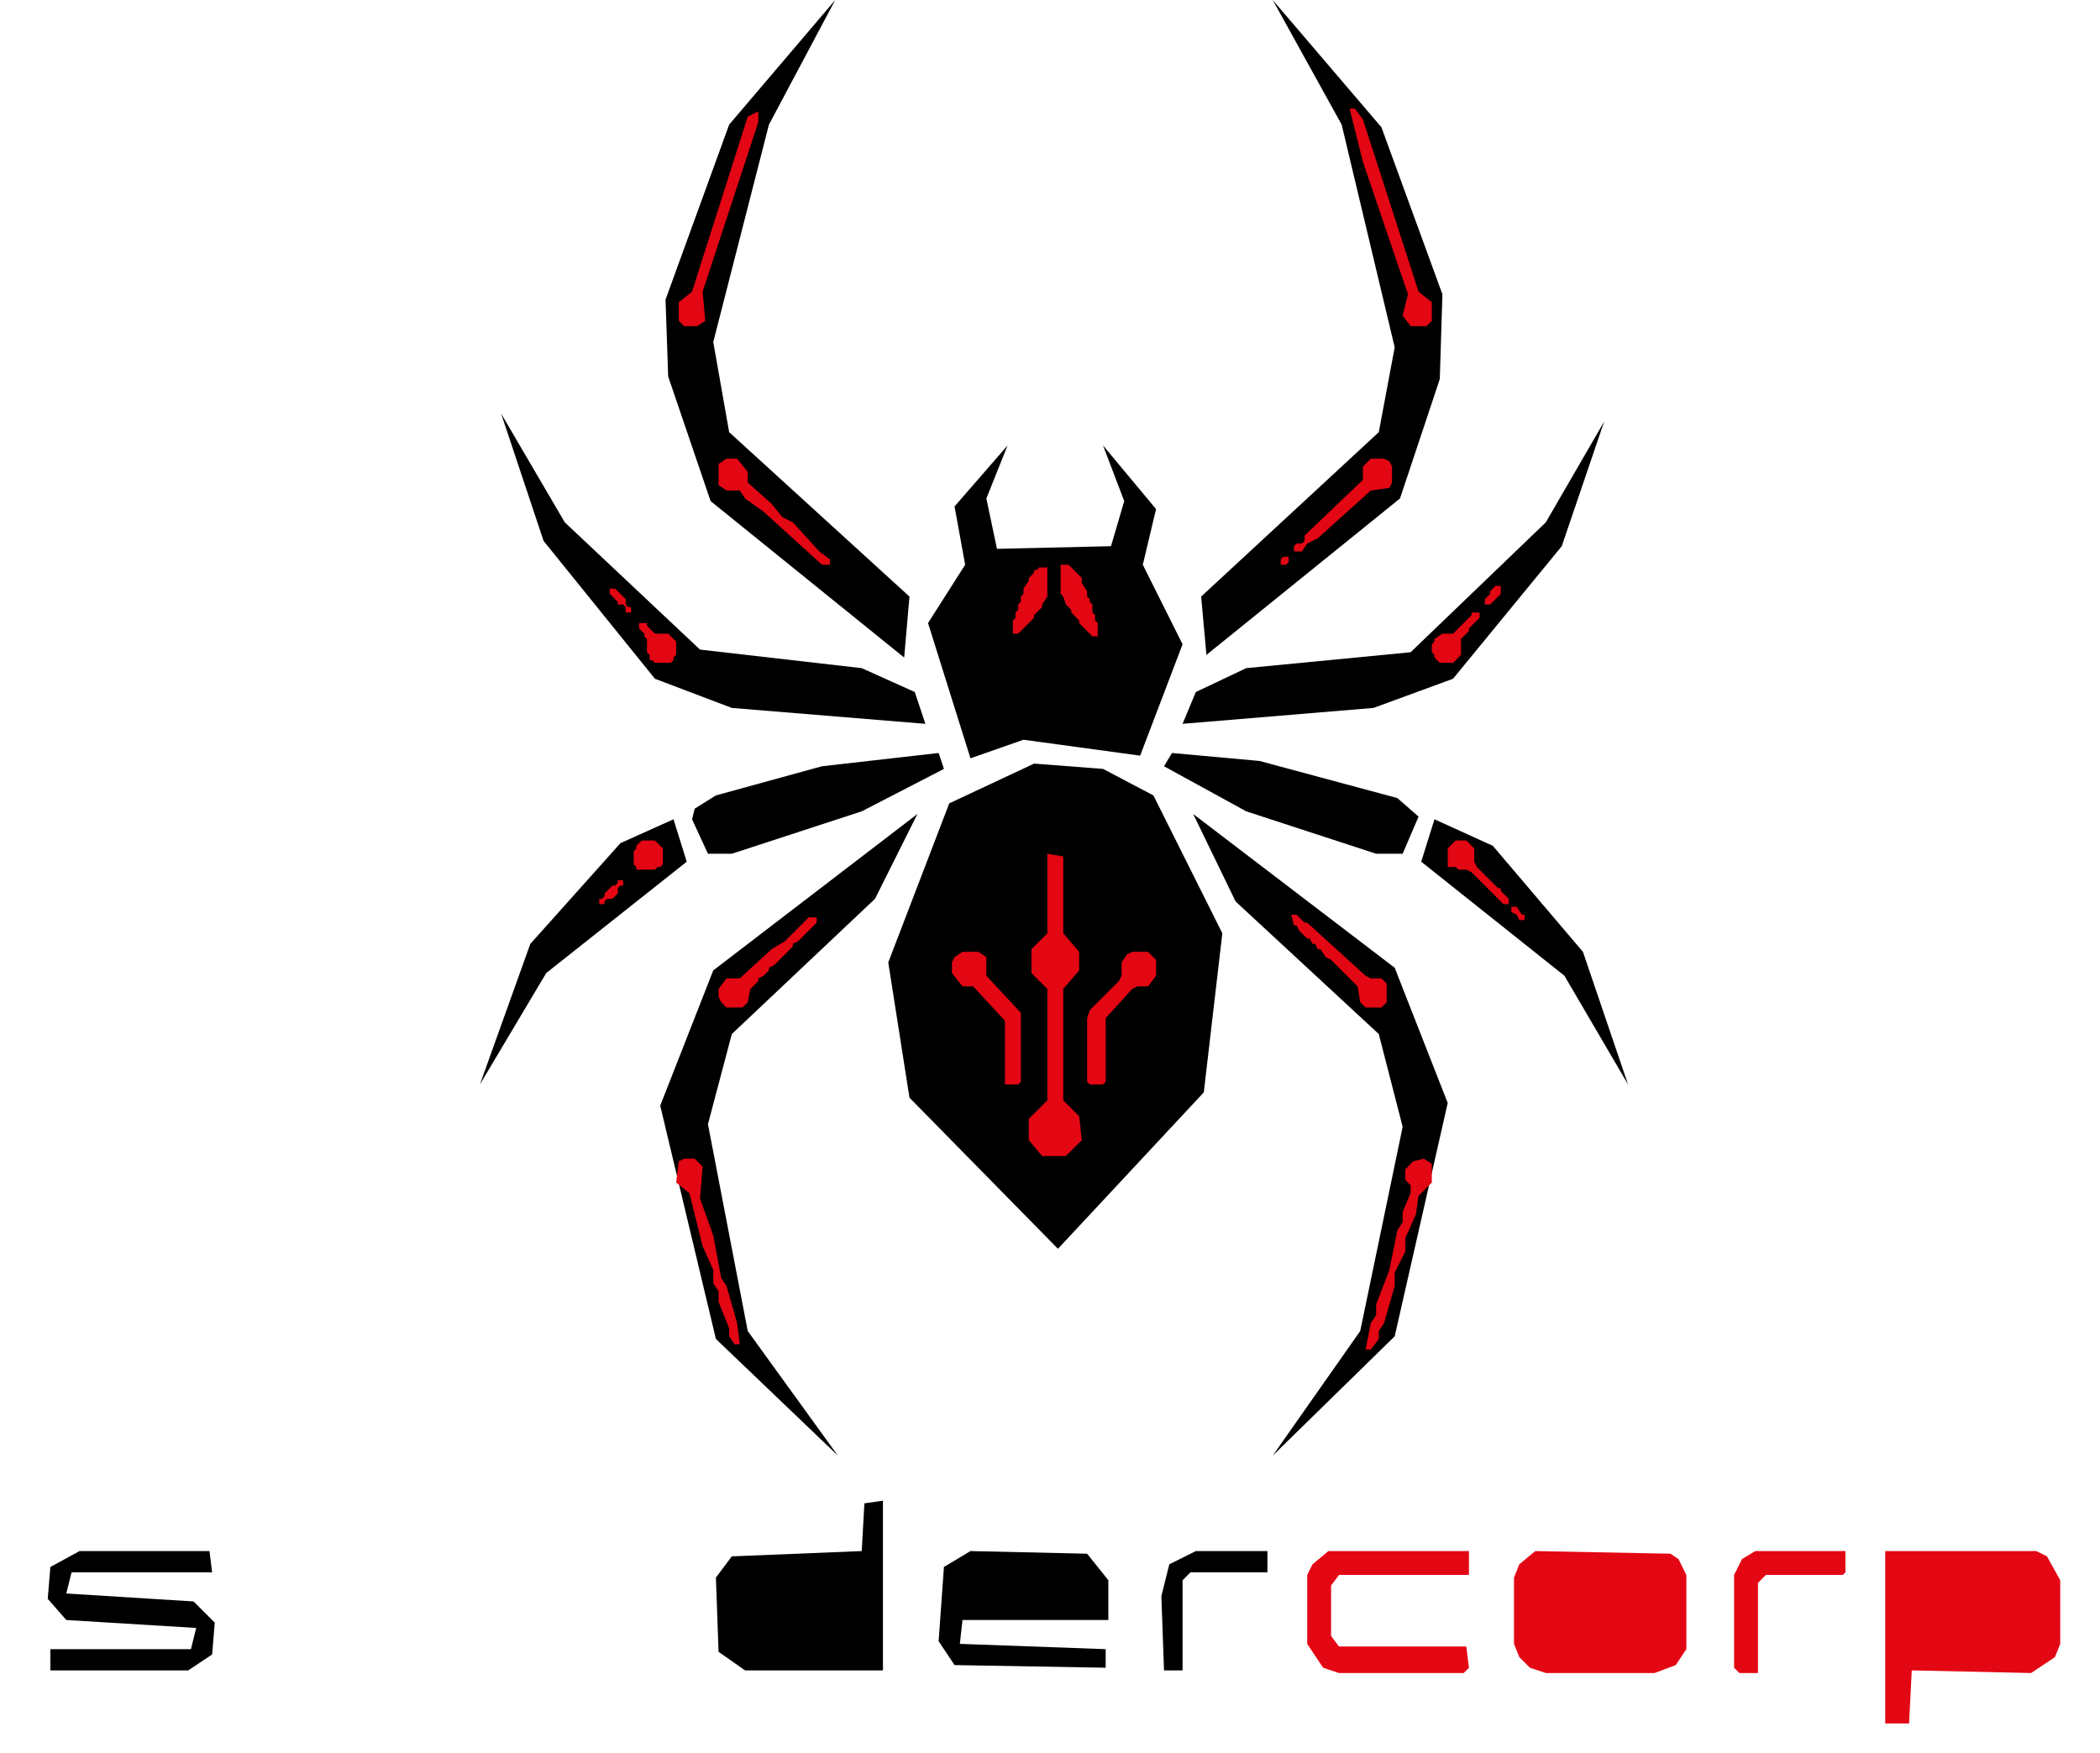
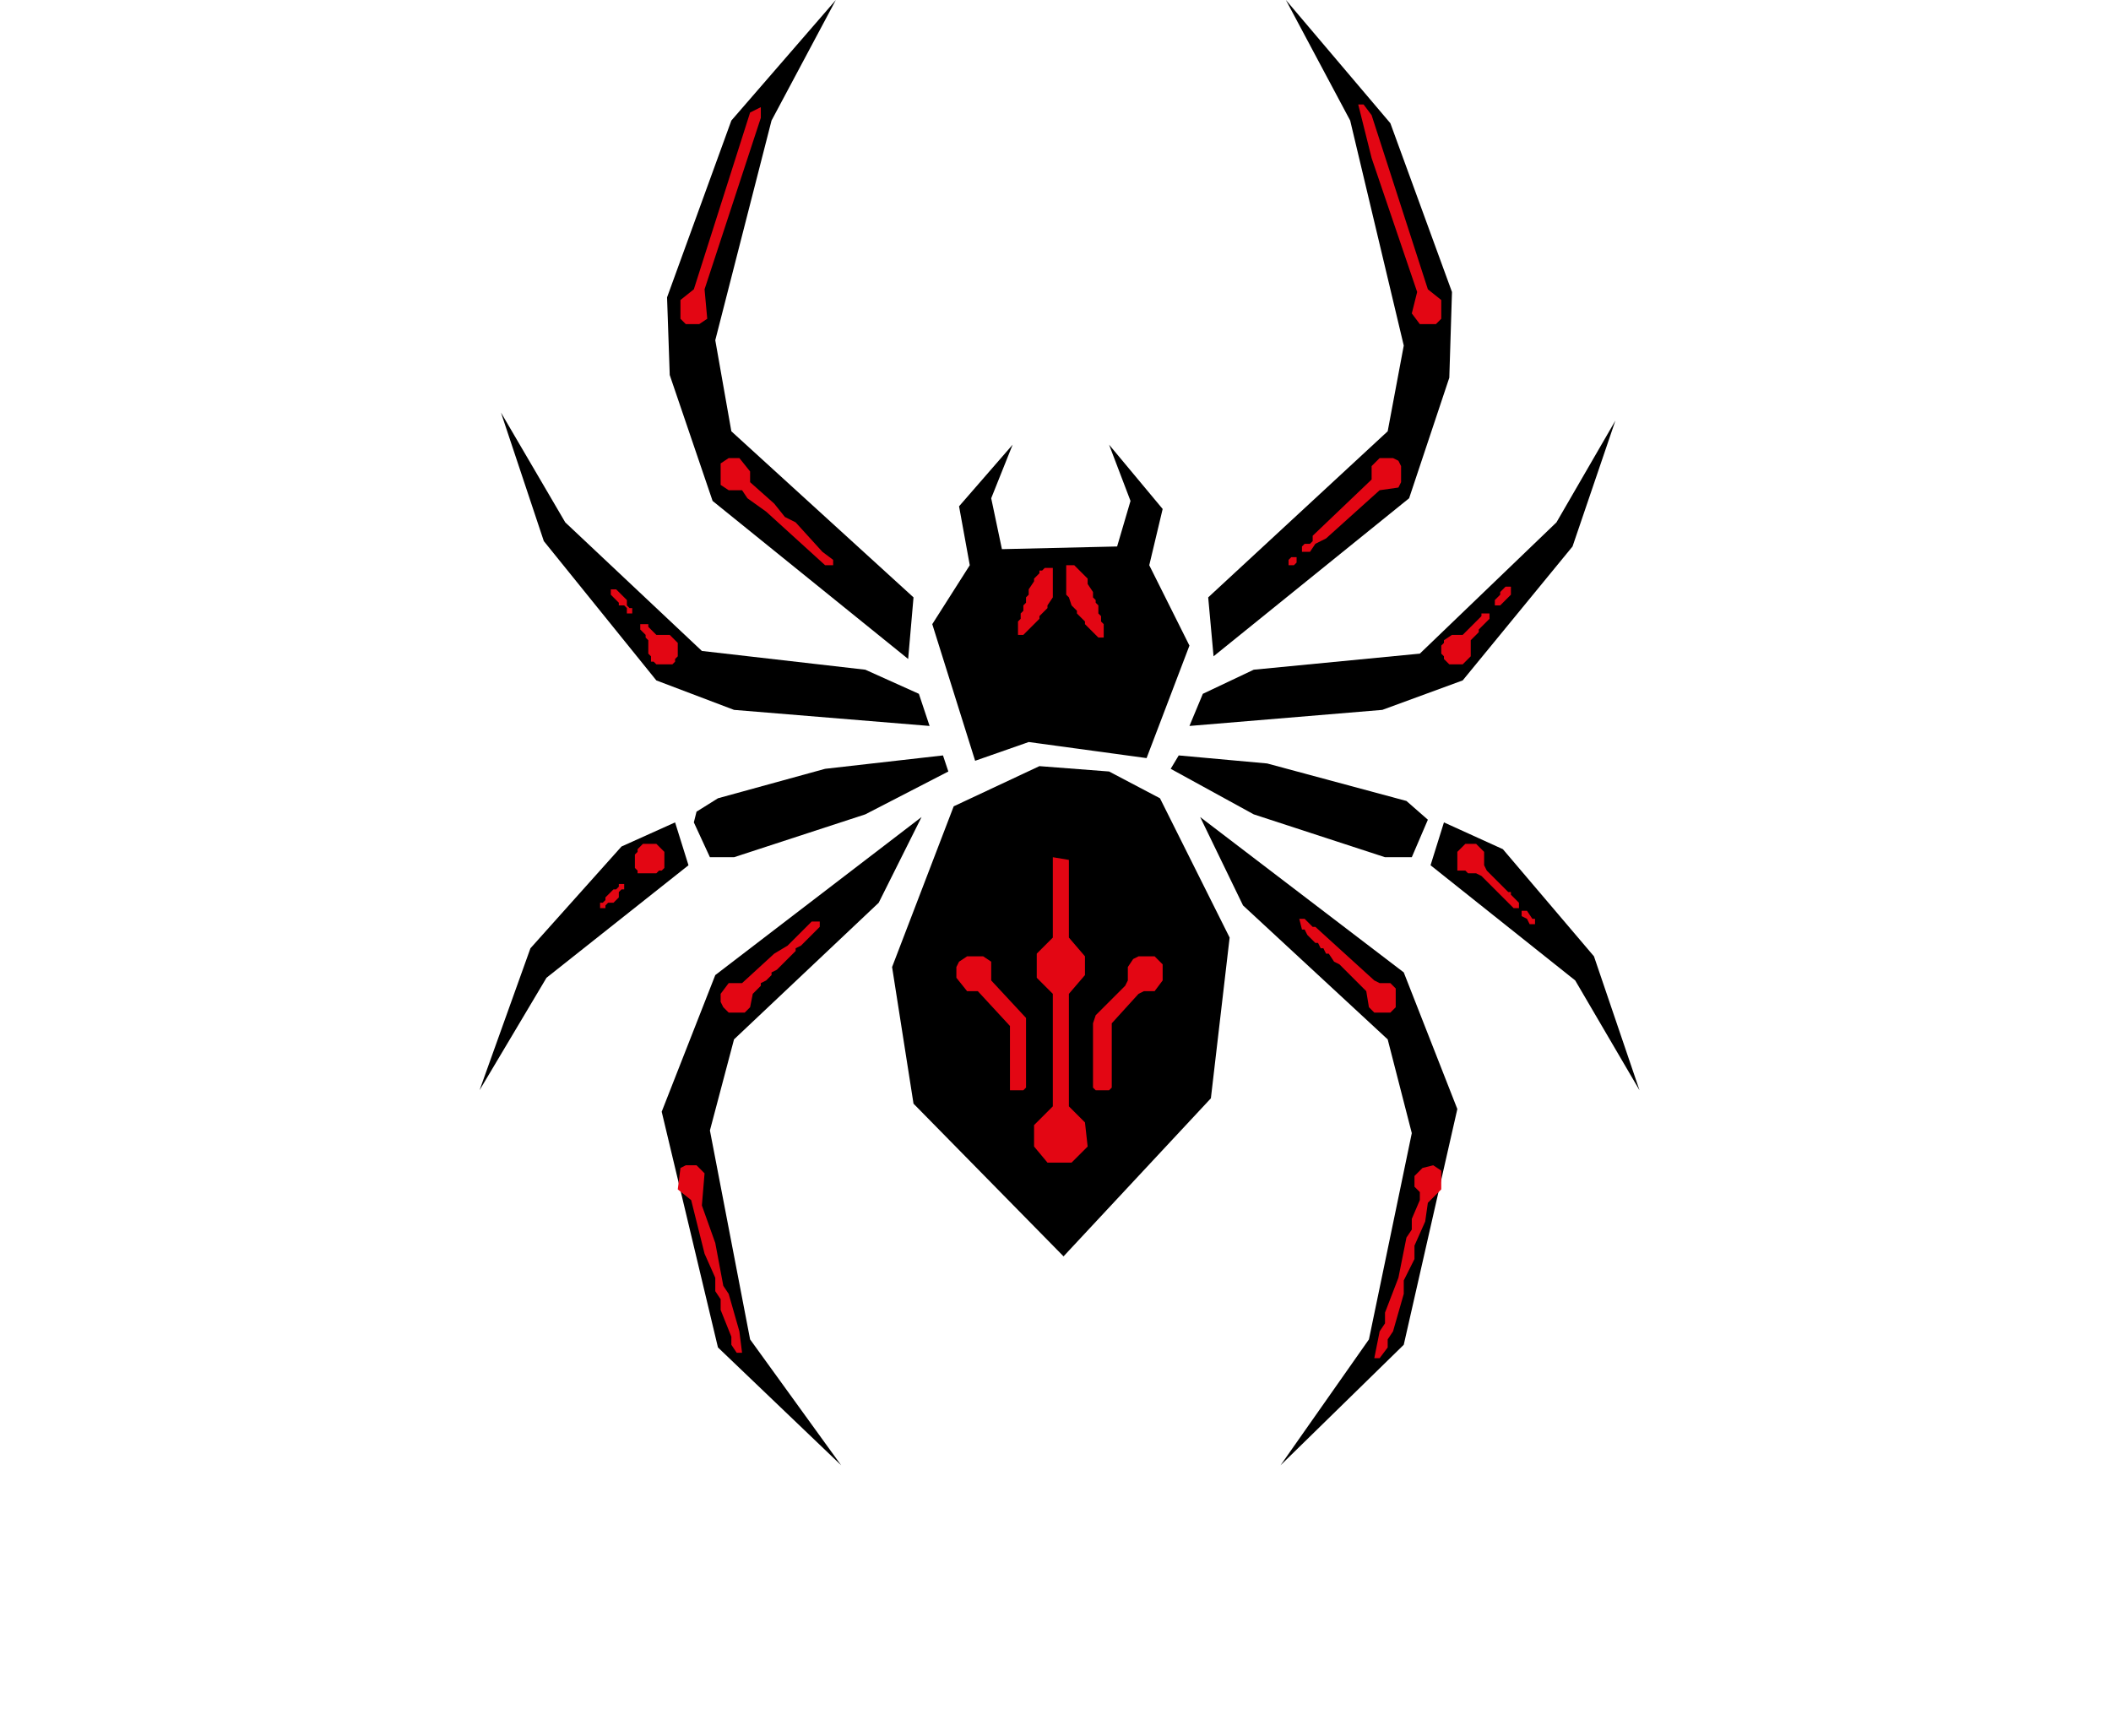
- <svg xmlns="http://www.w3.org/2000/svg" fill="none" aria-label="spydercorp" viewBox="0 0 198 165.25">
+ <svg xmlns="http://www.w3.org/2000/svg" fill="none" aria-hidden="true" viewBox="0 0 197 162">
  <g fill="currentColor" class="logo-mark__body">
-     <path d="M119.5 146.25h-6.75l-2.5 1.25-.75 3 .25 7h1.75V149l.75-.75h7.25ZM89 147.75l-.5 7L90 157l14.25.25v-1.75L90.5 155l.25-2.25h13.75V149l-2-2.5-11-.25Z" />
-     <path d="m90.5 148.75.5-.5h10.75l.75.75v1.75l-11.75.25ZM4.75 147.75l-.25 3 1.75 2 12.25.75-.5 2H4.75v2h13L20 156l.25-3-2-2-12-.75.5-2H20l-.25-2H7.5ZM83.25 141.5l-1.75.25-.25 4.5-12.25.5-1.5 2 .25 7 2.5 1.75h13Z" />
-     <path d="m69.5 148.75.5-.5h11.25l.25 7-11.5.25-.75-1ZM135.25 77.25l-1.25 4L147.5 92l6 10.25-4.25-12.5-8.5-10ZM63.5 77.25l-5 2.25L50 89l-4.75 13.25 6.25-10.5 13.25-10.5Z" />
-     <path d="m60.25 79.5.25-.25h1.25l.25.25v1l-.25.25H60.5l-.25-.25ZM112.5 76.75l4 8.25L130 97.5l2.25 8.75-4 19.25-8.25 11.75L131.5 126l5-22-5-12.75Z" />
-     <path d="m128 92.25.25-.25h1.5l.25.25h.25l.75.75v1.25l-.75.75h-1.5l-.75-.75ZM86.5 76.75 67.25 91.5l-5 12.75 5.25 22 11.5 11-8.5-11.75-3.75-19.5L69 97.5l13.5-12.75Z" />
-     <path d="M69 92h1.5l.25.25v2L70 95h-1.5l-.75-.75V93l.75-.75h.25ZM97.5 72l-8 3.75-5.75 15 2 12.75 14 14.25L113.5 103l1.75-15-6.5-13-4.75-2.5Z" />
-     <path d="M103 95h1l.25.25V102l-.25.25h-1.25l-.25-.25v-6.5ZM94.25 94.25h1l.25.5.75.5.25.75v5.75l-.5.5h-1l-.5-.5v-6l-.5-.25v-1ZM105.75 91.75l.25-.25h1l.25.25V93l-.25.25h-1l-.25-.25ZM92 91.5h1l.25.25V93l-.25.25h-1.25L91.5 93v-1ZM99 80.5l1.5.75v8l1.25.25-1.5 7.25.25 7.25 1.5 3.5h-1.5l-.25-2-1.75.75v1l2.25.5-.25 1.25h-2.25L97 107.75v-2.25l1.5-1.5V93L97 90l1.5-1.75ZM109.75 72.25l7.75 4.25 12.25 4h2.5l1.5-3.5-2-1.75-13-3.5-8.25-.75ZM88.5 71l-11 1.25-10 2.75-2 1.25-.25 1 1.5 3.25H69l12.25-4 7.75-4ZM95 42l-5 5.75 1 5.5-3.5 5.5 4 12.75 5-1.75 11 1.5 4-10.5-3.75-7.5L109 48l-5-6 2 5.25-1.25 4.25-10.75.25L93 47Z" />
-     <path d="m98.5 54 .25.25v2l-.5 1-.75.75-.25.5h-1l-.25-.25V57l.25-.25V56l.25-.25v-.5l.25-.5.75-.75ZM100.25 53.75h1l.75.75.25 1 .5.75.25 1.25.25.25v1L103 59h-1l-1-1.25-.25-.75-.75-.75V54ZM151.25 39.75l-5.5 9.5L133 61.5 117.5 63l-4.75 2.25-1.25 3 18-1.5L137 64l10.25-12.5Z" />
-     <path d="M136 59.75h1.5l.25.25v1.75l-.75.75h-1.25l-.75-.75V60.5l.5-.5h.25ZM47.25 39l4 12 10.5 13L69 66.75l18.25 1.5-1-3-5-2.25L66 61.25l-12.75-12Z" />
-     <path d="m61 60 .25-.25H63l.75.75V62l-.5.5h-1.5l-.75-.75ZM120 0l6.5 11.75 5 21-1.5 8-16.75 15.5.5 5.5L132 47l3.75-11.25.25-8L130.25 12Z" />
-     <path d="M129 43.25h1.5l.75.75v1.5l-.75.75h-2l-.25-.25v-1.75l.5-.5v-.25ZM132.75 27.5h1l.25.25h.25l.75.75v1.75l-.5.5H133l-.75-.75v-1.5l.25-.25v-.5ZM78.75 0l-10 11.75-6 16.5.25 7.25 4 11.75L85.25 62l.5-5.75-17-15.5-1.5-8.5 5.25-20.5Z" />
-     <path d="M68 43.5h.25l.25-.25h1l1 1V46l-.25.25H68.5l-.25-.25H68l-.5-.5v-1.25ZM64.75 27.75H66l.5.75v1.75l-.75.5H64.5l-.75-.75v-1.25Z" />
+     <path d="m134.75 76.75-1.25 4L147 91.5l6 10.25-4.25-12.5-8.5-10ZM63 76.75 58 79l-8.5 9.5-4.75 13.25L51 91.25l13.25-10.5Z" />
+     <path d="m59.75 79 .25-.25h1.25l.25.25v1l-.25.25H60l-.25-.25ZM112 76.25l4 8.25L129.5 97l2.25 8.75-4 19.25-8.25 11.75L131 125.5l5-22-5-12.75Z" />
+     <path d="m127.5 91.75.25-.25h1.5l.25.25h.25l.75.75v1.25l-.75.75h-1.5l-.75-.75ZM86 76.25 66.75 91l-5 12.75 5.25 22 11.5 11L70 125l-3.75-19.5L68.5 97 82 84.25Z" />
+     <path d="M68.5 91.5H70l.25.25v2l-.75.75H68l-.75-.75V92.5l.75-.75h.25ZM97 71.5l-8 3.75-5.75 15 2 12.75 14 14.25L113 102.5l1.75-15-6.5-13-4.75-2.5Z" />
+     <path d="M102.5 94.5h1l.25.25v6.75l-.25.25h-1.25l-.25-.25V95ZM93.75 93.75h1l.25.5.75.5.25.75v5.75l-.5.5h-1l-.5-.5v-6l-.5-.25v-1ZM105.25 91.25l.25-.25h1l.25.25v1.25l-.25.25h-1l-.25-.25ZM91.5 91h1l.25.25v1.25l-.25.25h-1.25L91 92.5v-1ZM98.5 80l1.5.75v8l1.25.25-1.5 7.25.25 7.25 1.5 3.5H100l-.25-2-1.75.75v1l2.25.5-.25 1.25h-2.25l-1.25-1.25V105l1.5-1.5v-11l-1.5-3 1.5-1.75ZM109.25 71.75 117 76l12.25 4h2.5l1.5-3.5-2-1.75-13-3.5-8.25-.75ZM88 70.5l-11 1.25-10 2.75-2 1.25-.25 1 1.5 3.25h2.25l12.25-4 7.75-4ZM94.5 41.5l-5 5.75 1 5.5-3.5 5.5L91 71l5-1.75 11 1.5 4-10.5-3.75-7.5 1.25-5.25-5-6 2 5.25-1.25 4.25-10.75.25-1-4.75Z" />
+     <path d="m98 53.5.25.25v2l-.5 1-.75.75-.25.5h-1l-.25-.25V56.5l.25-.25v-.75l.25-.25v-.5l.25-.5.75-.75ZM99.75 53.25h1l.75.75.25 1 .5.75.25 1.25.25.25v1l-.25.25h-1l-1-1.25-.25-.75-.75-.75V53.5ZM150.75 39.25l-5.5 9.5L132.5 61 117 62.5l-4.75 2.25-1.25 3 18-1.5 7.5-2.75L146.75 51Z" />
+     <path d="M135.5 59.25h1.5l.25.25v1.75l-.75.75h-1.25l-.75-.75V60l.5-.5h.25ZM46.75 38.5l4 12 10.5 13 7.25 2.75 18.25 1.5-1-3-5-2.25-15.25-1.75-12.75-12Z" />
+     <path d="m60.5 59.5.25-.25h1.75l.75.75v1.5l-.5.5h-1.5l-.75-.75ZM120 0l6 11.25 5 21-1.5 8-16.75 15.5.5 5.5L131.5 46.5l3.75-11.25.25-8-5.75-15.75Z" />
+     <path d="M128.5 42.75h1.5l.75.75V45l-.75.75h-2l-.25-.25v-1.75l.5-.5V43ZM132.25 27h1l.25.25h.25l.75.75v1.75l-.5.5h-1.5l-.75-.75V28l.25-.25v-.5ZM78 0l-9.75 11.25-6 16.5.25 7.25 4 11.75L84.75 61.5l.5-5.75-17-15.5-1.5-8.5L72 11.25Z" />
+     <path d="M67.5 43h.25l.25-.25h1l1 1v1.75l-.25.25H68l-.25-.25h-.25L67 45v-1.25ZM64.25 27.25h1.25l.5.75v1.75l-.75.5H64l-.75-.75v-1.25Z" />
  </g>
  <g fill="#e30613" class="logo-mark__accent">
-     <path d="M177.75 146.25v16.25H180l.25-5 11.25.25 2.25-1.5.5-1.25v-6l-1.25-2.25-1-.5Z" />
-     <path d="m180 148.75.25-.25h11l.5.5v5.75l-.5.5h-11L180 155ZM174 146.25h-8.5l-1.25.75-.75 1.5v8.75l.5.5h1.75v-8.5l.75-.75h7.25l.25-.25ZM143.25 147.5l-.5 1.25V155l.5 1.25 1 1 1.5.5H156l2-.75 1-1.5v-7l-.75-1.5-.75-.5-12.75-.25Z" />
-     <path d="m145.25 149 .5-.5H156l.75.75v5.25l-.75.75h-10.25l-.5-.5v-3.25l-.25-.25ZM123.75 147.5l-.5 1v6.5l1.5 2.25 1.5.5H138l.5-.5-.25-2h-12l-.75-1v-4.75l.75-1h12.25v-2.25h-13.25ZM134.25 109.25l-1 .25-.75.75v1l.5.5v.75l-.75 1.75v1l-.5.75-.75 3.75-1.25 3.25v1l-.5.75-.5 2.5h.5l.75-1v-.75l.5-.75 1-3.5V120l1-2v-1.25l1-2.25.25-1.75 1.25-1.25v-1.75Z" />
-     <path d="M133.5 111v-.5l.25-.25h.25l.5.5-.5.5h-.25ZM64.5 109.25l-.5.25-.25 2 1.25 1 1.25 5 1 2.25V121l.5.75v1l1 2.5v.75l.5.75h.5l-.25-2-1-3.5-.5-.75-.75-4L66 113l.25-3-.75-.75Z" />
-     <path d="m64.5 110.5.25-.25h.5l.25.25v.25l-.5.5-.5-.5ZM108.25 89.75h-1.5l-.5.25-.5.75V92l-.25.5-2.75 2.75-.25.75v6l.25.25H104l.25-.25v-6l2.5-2.75.5-.25h1l.75-1v-1.5Z" />
-     <path d="m107 91.25.25-.25h.25l.25.25v.5l-.25.25-.5-.5ZM90.75 89.75l-.75.5-.25.5v1l1 1.25h1l3 3.25v6H96l.25-.25v-6.5L93 92v-1.75l-.75-.5Z" />
-     <path d="m91.5 90.75.5.5v.25l-.25.25h-.5L91 91.5v-.25ZM77 86.5h-.75L74 88.75l-1.25.75-3 2.75H68.5l-.75 1V94l.25.5.5.5H70l.5-.5.25-1.25.75-.75v-.25L72 92l.5-.5v-.25L73 91l1.75-1.75V89l.5-.25L77 87ZM121.75 86.25l.25 1h.25l.25.5.75.75h.25l.25.5h.25l.25.5h.25l.5.75.5.25L128 93l.25 1.5.5.5h1.5l.5-.5v-1.75l-.5-.5h-1l-.5-.25-5.5-5H123l-.75-.75ZM58.75 83h-.5v.25l-.25.25h-.25l-.75.75v.25l-.25.25h-.25v.5h.5V85l.25-.25h.5l.5-.5v-.5l.25-.25h.25ZM98.75 80.5V88l-1.5 1.5v2.25l1.5 1.5v10.5L97 105.5v2l1.25 1.5h2.25l1.5-1.5-.25-2.25-1.5-1.5v-10.5l1.5-1.75v-1.75l-1.5-1.75v-7.25Z" />
-     <path d="M99.25 105.5h.5l.75.75v.75l-.5.5h-.75l-.25-.25h-.25l-.25-.25v-.75ZM99.25 89.5l.25.25h.25l.75.75v.25l-1 1h-.25L99 91.5v-.25l-.5-.5v-.25l.25-.25V90ZM137.25 79.25l-.75.75v1.75h.75l.25.25h.75l.5.25 3 3h.5l.25.25v.5l.5.25.25.5h.5v-.5h-.25l-.5-.75h-.5l-.25-.25v-.5l-.75-.75v-.25h-.25l-2-2-.25-.5V80l-.75-.75Z" />
-     <path d="m137.75 80.25.5.5-.5.5h-.25l-.25-.25v-.25ZM60.5 79.25l-.5.5V80l-.25.25v1.25l.25.25V82h1.75l.25-.25h.25l.25-.25V80l-.75-.75ZM60.25 58.75v.5l.5.5V60l.25.25v1.25l.25.25v.5h.25l.25.25h1.5l.25-.25V62l.25-.25V60.5l-.75-.75h-1.25L61 59v-.25ZM139.5 57.75h-.75V58L137 59.75h-1l-.75.5v.25l-.25.25v.75l.25.25V62l.5.5H137l.75-.75v-1.5l.75-.75v-.25l1-1ZM57.5 55.5v.5l.75.75V57h.5l.25.25v.5h.5v-.5h-.25L59 57v-.5l-1-1ZM141.5 55.25h-.5l-.5.5V56l-.5.5v.5h.5l1-1ZM98.75 53.5H98l-.25.25h-.25V54l-.5.5v.25l-.5.75v.5l-.25.25v.5L96 57v.5l-.25.25v.5l-.25.25v1.25h.5l1.5-1.5V58l.75-.75V57l.5-.75ZM100 53.25V56l.25.25.25.75.5.5v.25l.75.75v.25L103 60h.5v-1.25l-.25-.25V58l-.25-.25V57l-.25-.25v-.25l-.25-.25v-.5L102 55v-.5l-1.25-1.25ZM121.5 52.5h-.5l-.25.25v.5h.5l.25-.25ZM131 43.5l-.5-.25h-1.25l-.75.75v1.25L123 50.5v.5l-.25.25h-.5l-.25.25v.5h.75l.5-.75 1-.5 5-4.5L131 46l.25-.5V44ZM67.75 43.75v2l.75.5h1.25l.5.75L72 48.25l5.5 5h.75v-.5l-1-.75-2.5-2.75-1-.5-1-1.25-2.25-2v-1l-1-1.25h-1ZM71.5 10.5l-1 .5-5.25 16.5-1.25 1v1.75l.5.5h1.25l.75-.5-.25-2.75 5.25-16ZM127.25 10.25l1.25 5 4.25 12.5-.5 2 .75 1h1.5l.5-.5V28.5l-1.25-1-5.25-16.25-.75-1Z" />
+     <path d="m133.75 108.75-1 .25-.75.75v1l.5.5v.75l-.75 1.75v1l-.5.75-.75 3.75-1.25 3.25v1l-.5.75-.5 2.5h.5l.75-1V125l.5-.75 1-3.5v-1.25l1-2v-1.25l1-2.25.25-1.75 1.25-1.25v-1.75Z" />
+     <path d="M133 110.5v-.5l.25-.25h.25l.5.5-.5.5h-.25ZM64 108.75l-.5.25-.25 2 1.25 1 1.25 5 1 2.25v1.25l.5.75v1l1 2.5v.75l.5.75h.5l-.25-2-1-3.5-.5-.75-.75-4-1.25-3.5.25-3-.75-.75Z" />
+     <path d="m64 110 .25-.25h.5l.25.25v.25l-.5.5-.5-.5ZM107.75 89.25h-1.5l-.5.25-.5.75v1.25l-.25.5-2.75 2.75-.25.75v6l.25.25h1.25l.25-.25v-6l2.5-2.75.5-.25h1l.75-1V90Z" />
+     <path d="m106.5 90.75.25-.25h.25l.25.25v.5l-.25.25-.5-.5ZM90.25 89.25l-.75.5-.25.5v1l1 1.25h1l3 3.25v6h1.25l.25-.25V95l-3.25-3.5v-1.75l-.75-.5Z" />
+     <path d="m91 90.25.5.5V91l-.25.25h-.5L90.5 91v-.25ZM76.5 86h-.75l-2.25 2.25-1.25.75-3 2.75H68l-.75 1v.75l.25.5.5.5h1.5l.5-.5.25-1.25L71 92v-.25l.5-.25.5-.5v-.25l.5-.25 1.75-1.75v-.25l.5-.25 1.75-1.75ZM121.25 85.75l.25 1h.25l.25.5.75.75h.25l.25.5h.25l.25.5h.25l.5.75.5.25 2.5 2.5.25 1.5.5.5h1.5l.5-.5v-1.75l-.5-.5h-1l-.5-.25-5.5-5h-.25l-.75-.75ZM58.25 82.5h-.5v.25l-.25.25h-.25l-.75.75V84l-.25.25H56v.5h.5v-.25l.25-.25h.5l.5-.5v-.5L58 83h.25ZM98.25 80v7.5l-1.5 1.5v2.25l1.5 1.5v10.5L96.5 105v2l1.25 1.5H100l1.5-1.5-.25-2.25-1.5-1.5v-10.5l1.5-1.75v-1.75l-1.5-1.75v-7.25Z" />
+     <path d="M98.75 105h.5l.75.75v.75l-.5.5h-.75l-.25-.25h-.25l-.25-.25v-.75ZM98.75 89l.25.25h.25l.75.75v.25l-1 1h-.25L98.5 91v-.25l-.5-.5V90l.25-.25v-.25ZM136.75 78.75l-.75.75v1.75h.75l.25.25h.75l.5.25 3 3h.5l.25.25v.5l.5.25.25.5h.5v-.5H143l-.5-.75h-.5l-.25-.25v-.5l-.75-.75v-.25h-.25l-2-2-.25-.5V79.5l-.75-.75Z" />
+     <path d="m137.25 79.75.5.5-.5.5H137l-.25-.25v-.25ZM60 78.75l-.5.5v.25l-.25.25V81l.25.25v.25h1.75l.25-.25h.25L62 81v-1.5l-.75-.75ZM59.75 58.25v.5l.5.5v.25l.25.25V61l.25.25v.5H61l.25.25h1.5l.25-.25v-.25l.25-.25V60l-.75-.75h-1.25l-.75-.75v-.25ZM139 57.25h-.75v.25l-1.75 1.75h-1l-.75.5V60l-.25.25V61l.25.25v.25l.5.5h1.25l.75-.75v-1.5L138 59v-.25l1-1ZM57 55v.5l.75.75v.25h.5l.25.25v.5h.5v-.5h-.25l-.25-.25V56l-1-1ZM141 54.75h-.5l-.5.5v.25l-.5.5v.5h.5l1-1ZM98.25 53h-.75l-.25.25H97v.25l-.5.5v.25L96 55v.5l-.25.25v.5l-.25.25v.5l-.25.25v.5L95 58v1.25h.5l1.5-1.5v-.25l.75-.75v-.25l.5-.75ZM99.5 52.75v2.75l.25.25.25.75.5.5v.25l.75.75v.25l1.25 1.25h.5v-1.25l-.25-.25v-.5l-.25-.25v-.75l-.25-.25V56l-.25-.25v-.5l-.5-.75V54l-1.25-1.25ZM121 52h-.5l-.25.25v.5h.5l.25-.25ZM130.5 43l-.5-.25h-1.25l-.75.75v1.25L122.5 50v.5l-.25.25h-.5l-.25.25v.5h.75l.5-.75 1-.5 5-4.5 1.75-.25.25-.5v-1.5ZM67.25 43.25v2l.75.5h1.25l.5.75 1.75 1.25 5.5 5h.75v-.5l-1-.75-2.5-2.75-1-.5-1-1.25L70 45v-1l-1-1.25h-1ZM71 10l-1 .5L64.75 27l-1.25 1v1.75l.5.5h1.25l.75-.5-.25-2.75L71 11ZM126.75 9.75l1.25 5 4.25 12.5-.5 2 .75 1h1.5l.5-.5V28l-1.25-1L128 10.75l-.75-1Z" />
  </g>
</svg>
